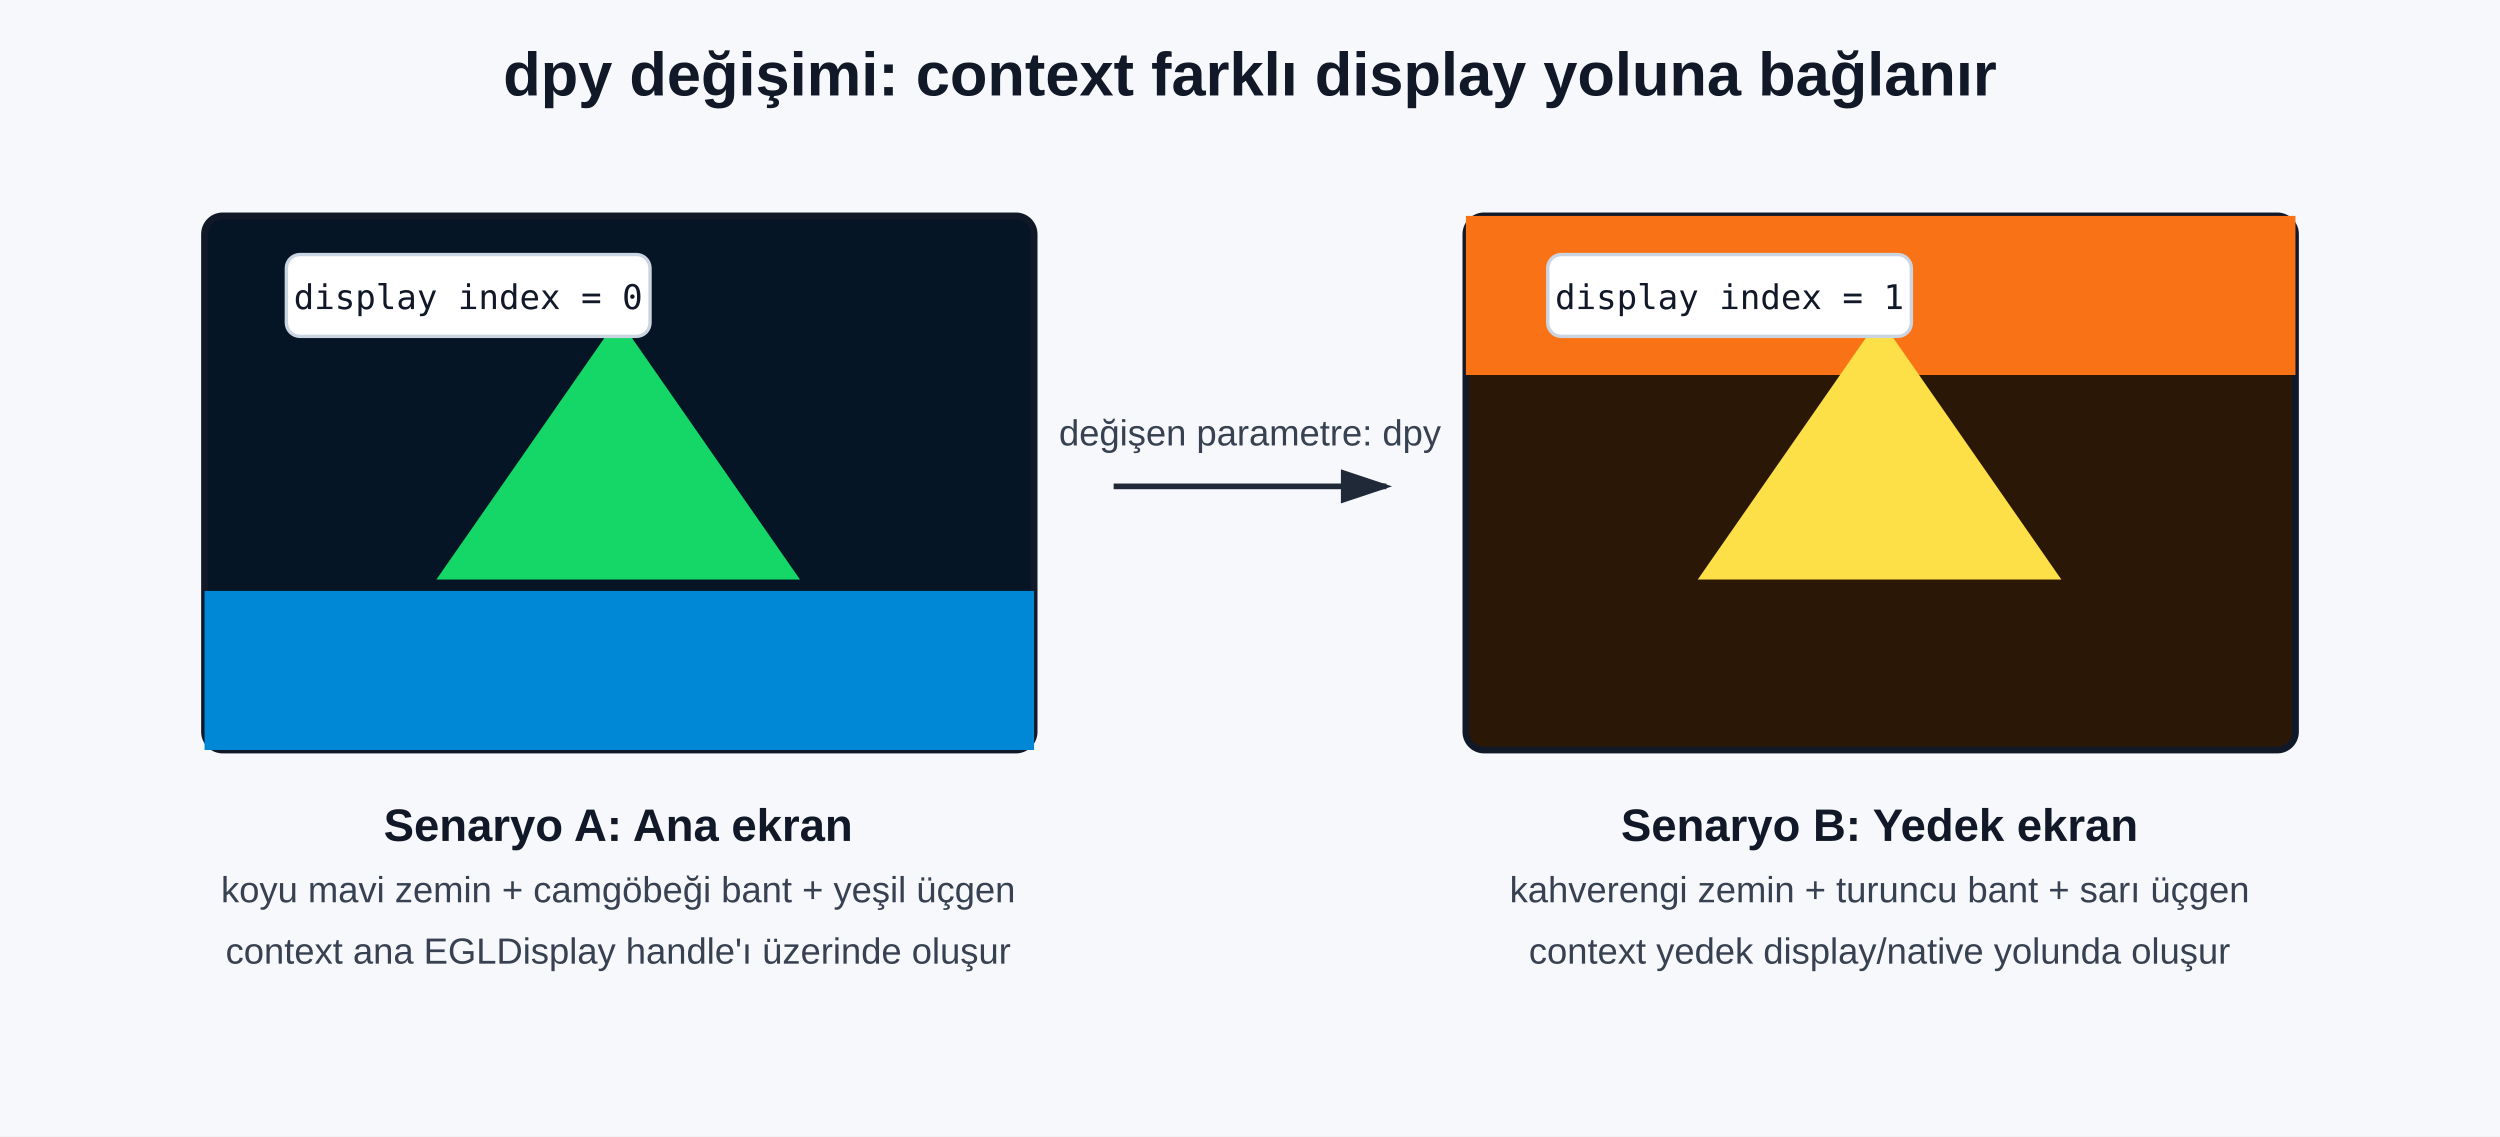
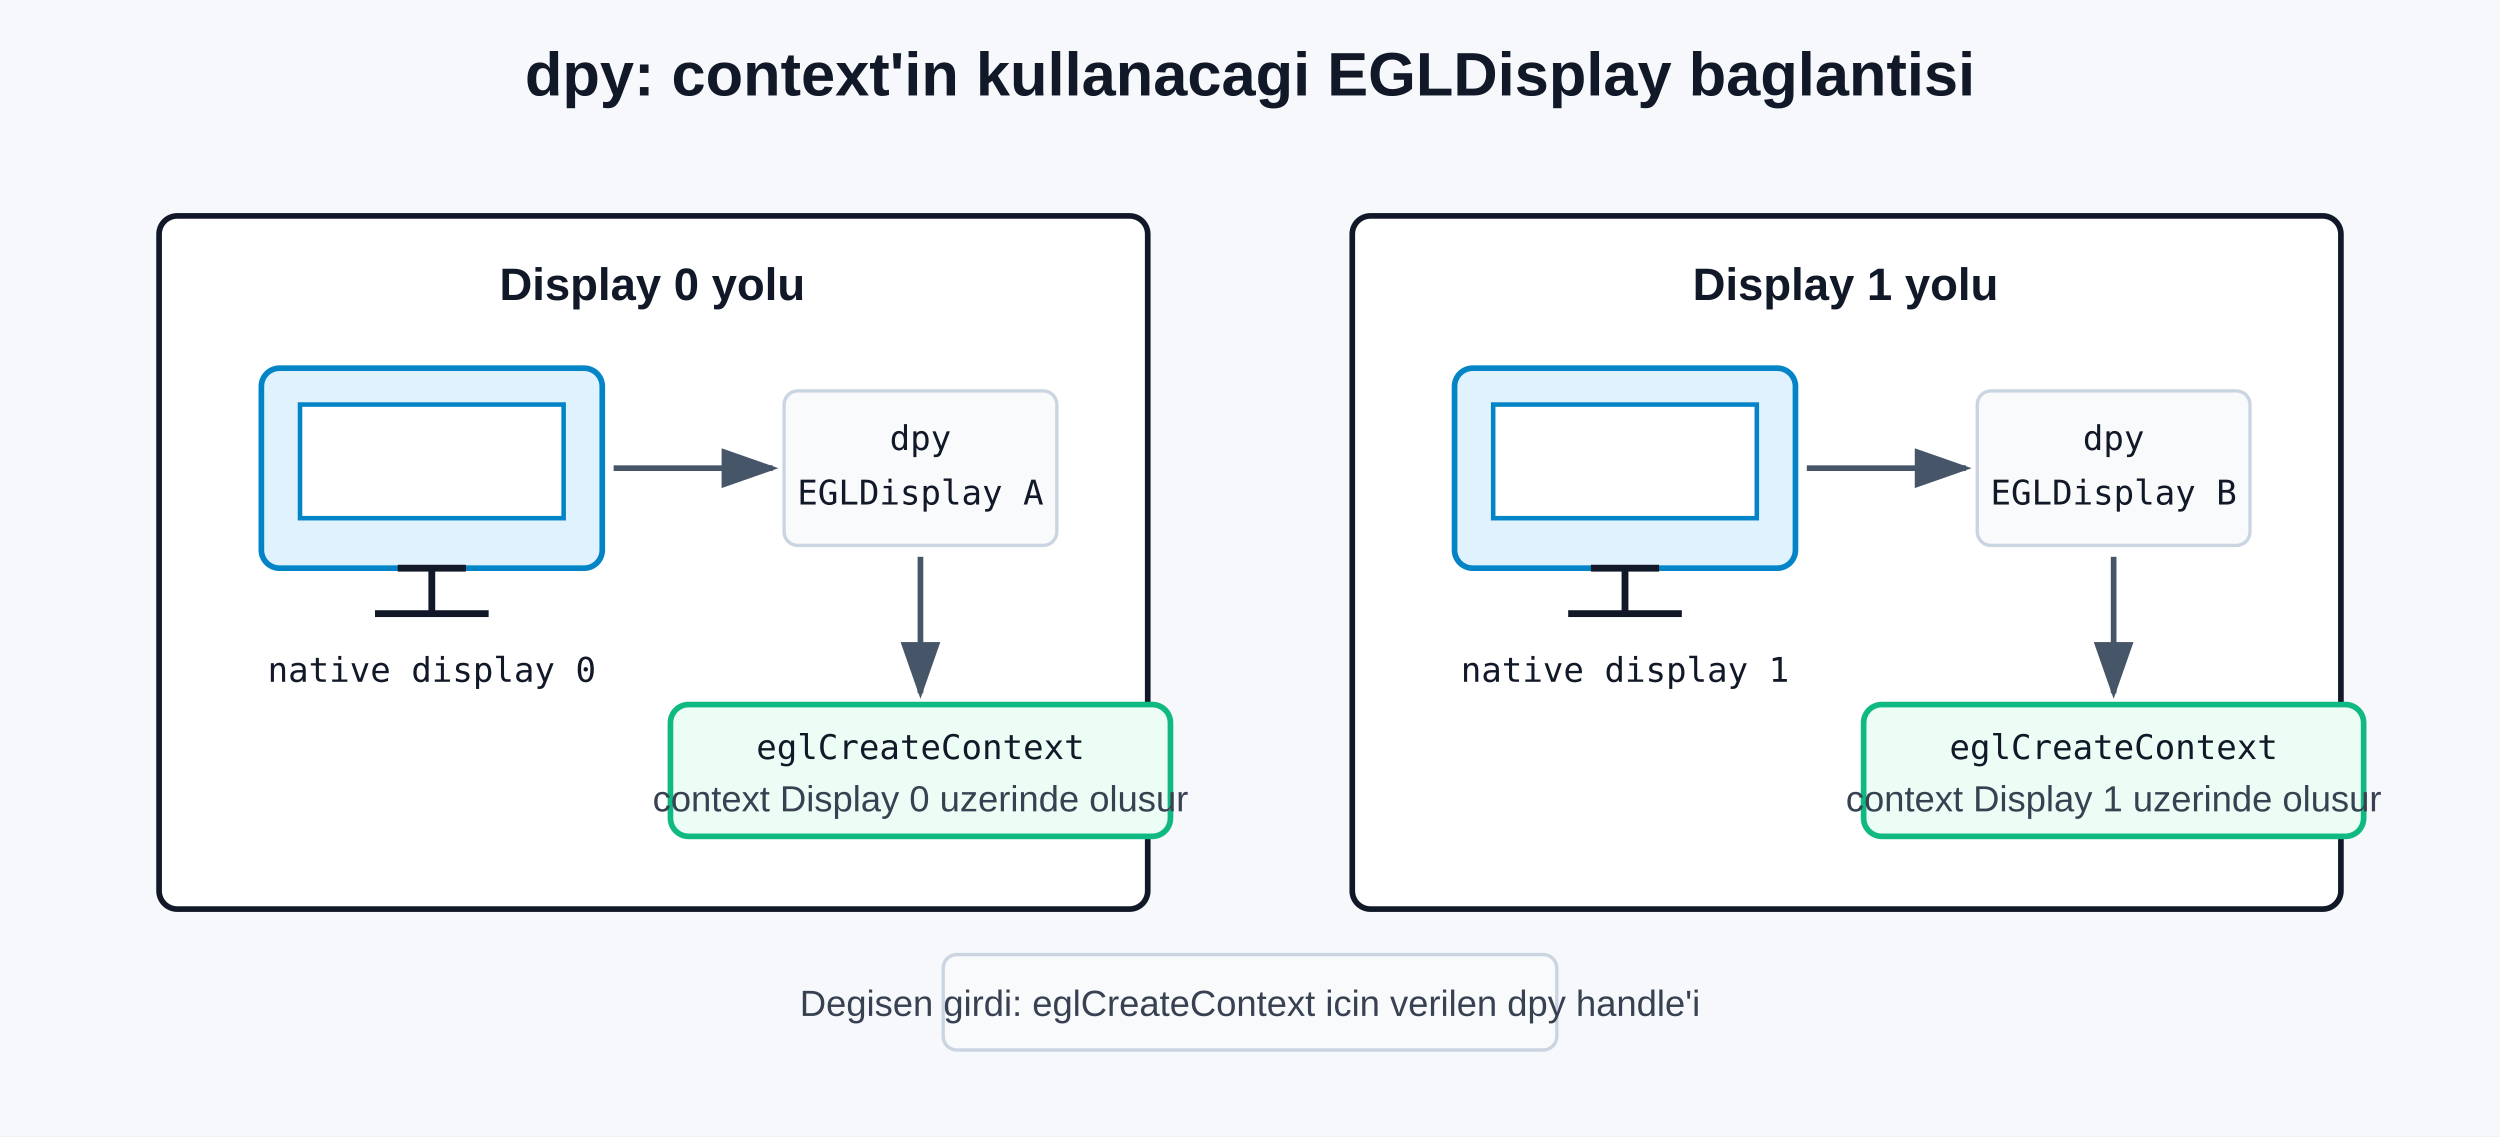
- <svg xmlns="http://www.w3.org/2000/svg" width="1100" height="500" viewBox="0 0 1100 500" role="img" aria-label="dpy parametresi ana ve yedek ekran senaryoları">
+ <svg xmlns="http://www.w3.org/2000/svg" width="1100" height="500" viewBox="0 0 1100 500" role="img" aria-label="dpy EGLDisplay baglanti yolu senaryolari">
  <rect width="1100" height="500" fill="#f6f8fb" />
  <style>
    .title{font:700 27px Arial,sans-serif;fill:#111827}
    .label{font:700 20px Arial,sans-serif;fill:#111827}
    .small{font:16px Arial,sans-serif;fill:#374151}
    .code{font:15px Consolas,monospace;fill:#111827}
-     .screen{stroke:#111827;stroke-width:3;rx:8}
-     .chip{fill:#fff;stroke:#cbd5e1;stroke-width:1.5;rx:6}
-     .arrow{stroke:#1f2937;stroke-width:2.5;fill:none;marker-end:url(#arrow)}
+     .box{fill:#ffffff;stroke:#111827;stroke-width:2.5;rx:8}
+     .display{fill:#e0f2fe;stroke:#0284c7;stroke-width:2.5;rx:8}
+     .context{fill:#ecfdf5;stroke:#10b981;stroke-width:2.5;rx:8}
+     .chip{fill:#f8fafc;stroke:#cbd5e1;stroke-width:1.5;rx:6}
+     .arrow{stroke:#475569;stroke-width:2.5;fill:none;marker-end:url(#arrowhead)}
+     .stand{stroke:#111827;stroke-width:3;fill:none}
  </style>
  <defs>
-     <marker id="arrow" markerWidth="10" markerHeight="10" refX="8" refY="3" orient="auto">
-       <path d="M0,0 L0,6 L9,3 z" fill="#1f2937" />
+     <marker id="arrowhead" markerWidth="10" markerHeight="7" refX="9" refY="3.5" orient="auto">
+       <polygon points="0 0, 10 3.5, 0 7" fill="#475569" />
    </marker>
  </defs>
-   <text x="550" y="42" text-anchor="middle" class="title">dpy değişimi: context farklı display yoluna bağlanır</text>
-   <rect x="90" y="95" width="365" height="235" class="screen" fill="#051525" />
-   <rect x="90" y="260" width="365" height="70" fill="#0088d6" />
-   <polygon points="272,140 192,255 352,255" fill="#15d768" />
-   <rect x="126" y="112" width="160" height="36" class="chip" />
-   <text x="206" y="136" text-anchor="middle" class="code">display index = 0</text>
-   <text x="272" y="370" text-anchor="middle" class="label">Senaryo A: Ana ekran</text>
-   <text x="272" y="397" text-anchor="middle" class="small">koyu mavi zemin + camgöbeği bant + yeşil üçgen</text>
-   <text x="272" y="424" text-anchor="middle" class="small">context ana EGLDisplay handle'ı üzerinde oluşur</text>
-   <rect x="645" y="95" width="365" height="235" class="screen" fill="#2b1705" />
-   <rect x="645" y="95" width="365" height="70" fill="#f97316" />
-   <polygon points="827,140 747,255 907,255" fill="#fde047" />
-   <rect x="681" y="112" width="160" height="36" class="chip" />
-   <text x="761" y="136" text-anchor="middle" class="code">display index = 1</text>
-   <text x="827" y="370" text-anchor="middle" class="label">Senaryo B: Yedek ekran</text>
-   <text x="827" y="397" text-anchor="middle" class="small">kahverengi zemin + turuncu bant + sarı üçgen</text>
-   <text x="827" y="424" text-anchor="middle" class="small">context yedek display/native yolunda oluşur</text>
-   <path class="arrow" d="M490 214 L610 214" />
-   <text x="550" y="196" text-anchor="middle" class="small">değişen parametre: dpy</text>
+   <text x="550" y="42" text-anchor="middle" class="title">dpy: context'in kullanacagi EGLDisplay baglantisi</text>
+   <rect x="70" y="95" width="435" height="305" class="box" />
+   <text x="287" y="132" text-anchor="middle" class="label">Display 0 yolu</text>
+   <rect x="115" y="162" width="150" height="88" class="display" />
+   <rect x="132" y="178" width="116" height="50" fill="#ffffff" stroke="#0284c7" stroke-width="2" />
+   <path d="M175 250 L205 250 M190 250 L190 270 M165 270 L215 270" class="stand" />
+   <text x="190" y="300" text-anchor="middle" class="code">native display 0</text>
+   <path d="M270 206 L340 206" class="arrow" />
+   <rect x="345" y="172" width="120" height="68" class="chip" />
+   <text x="405" y="198" text-anchor="middle" class="code">dpy</text>
+   <text x="405" y="222" text-anchor="middle" class="code">EGLDisplay A</text>
+   <path d="M405 245 L405 305" class="arrow" />
+   <rect x="295" y="310" width="220" height="58" class="context" />
+   <text x="405" y="334" text-anchor="middle" class="code">eglCreateContext</text>
+   <text x="405" y="357" text-anchor="middle" class="small">context Display 0 uzerinde olusur</text>
+   <rect x="595" y="95" width="435" height="305" class="box" />
+   <text x="812" y="132" text-anchor="middle" class="label">Display 1 yolu</text>
+   <rect x="640" y="162" width="150" height="88" class="display" />
+   <rect x="657" y="178" width="116" height="50" fill="#ffffff" stroke="#0284c7" stroke-width="2" />
+   <path d="M700 250 L730 250 M715 250 L715 270 M690 270 L740 270" class="stand" />
+   <text x="715" y="300" text-anchor="middle" class="code">native display 1</text>
+   <path d="M795 206 L865 206" class="arrow" />
+   <rect x="870" y="172" width="120" height="68" class="chip" />
+   <text x="930" y="198" text-anchor="middle" class="code">dpy</text>
+   <text x="930" y="222" text-anchor="middle" class="code">EGLDisplay B</text>
+   <path d="M930 245 L930 305" class="arrow" />
+   <rect x="820" y="310" width="220" height="58" class="context" />
+   <text x="930" y="334" text-anchor="middle" class="code">eglCreateContext</text>
+   <text x="930" y="357" text-anchor="middle" class="small">context Display 1 uzerinde olusur</text>
+   <rect x="415" y="420" width="270" height="42" class="chip" />
+   <text x="550" y="447" text-anchor="middle" class="small">Degisen girdi: eglCreateContext icin verilen dpy handle'i</text>
</svg>
